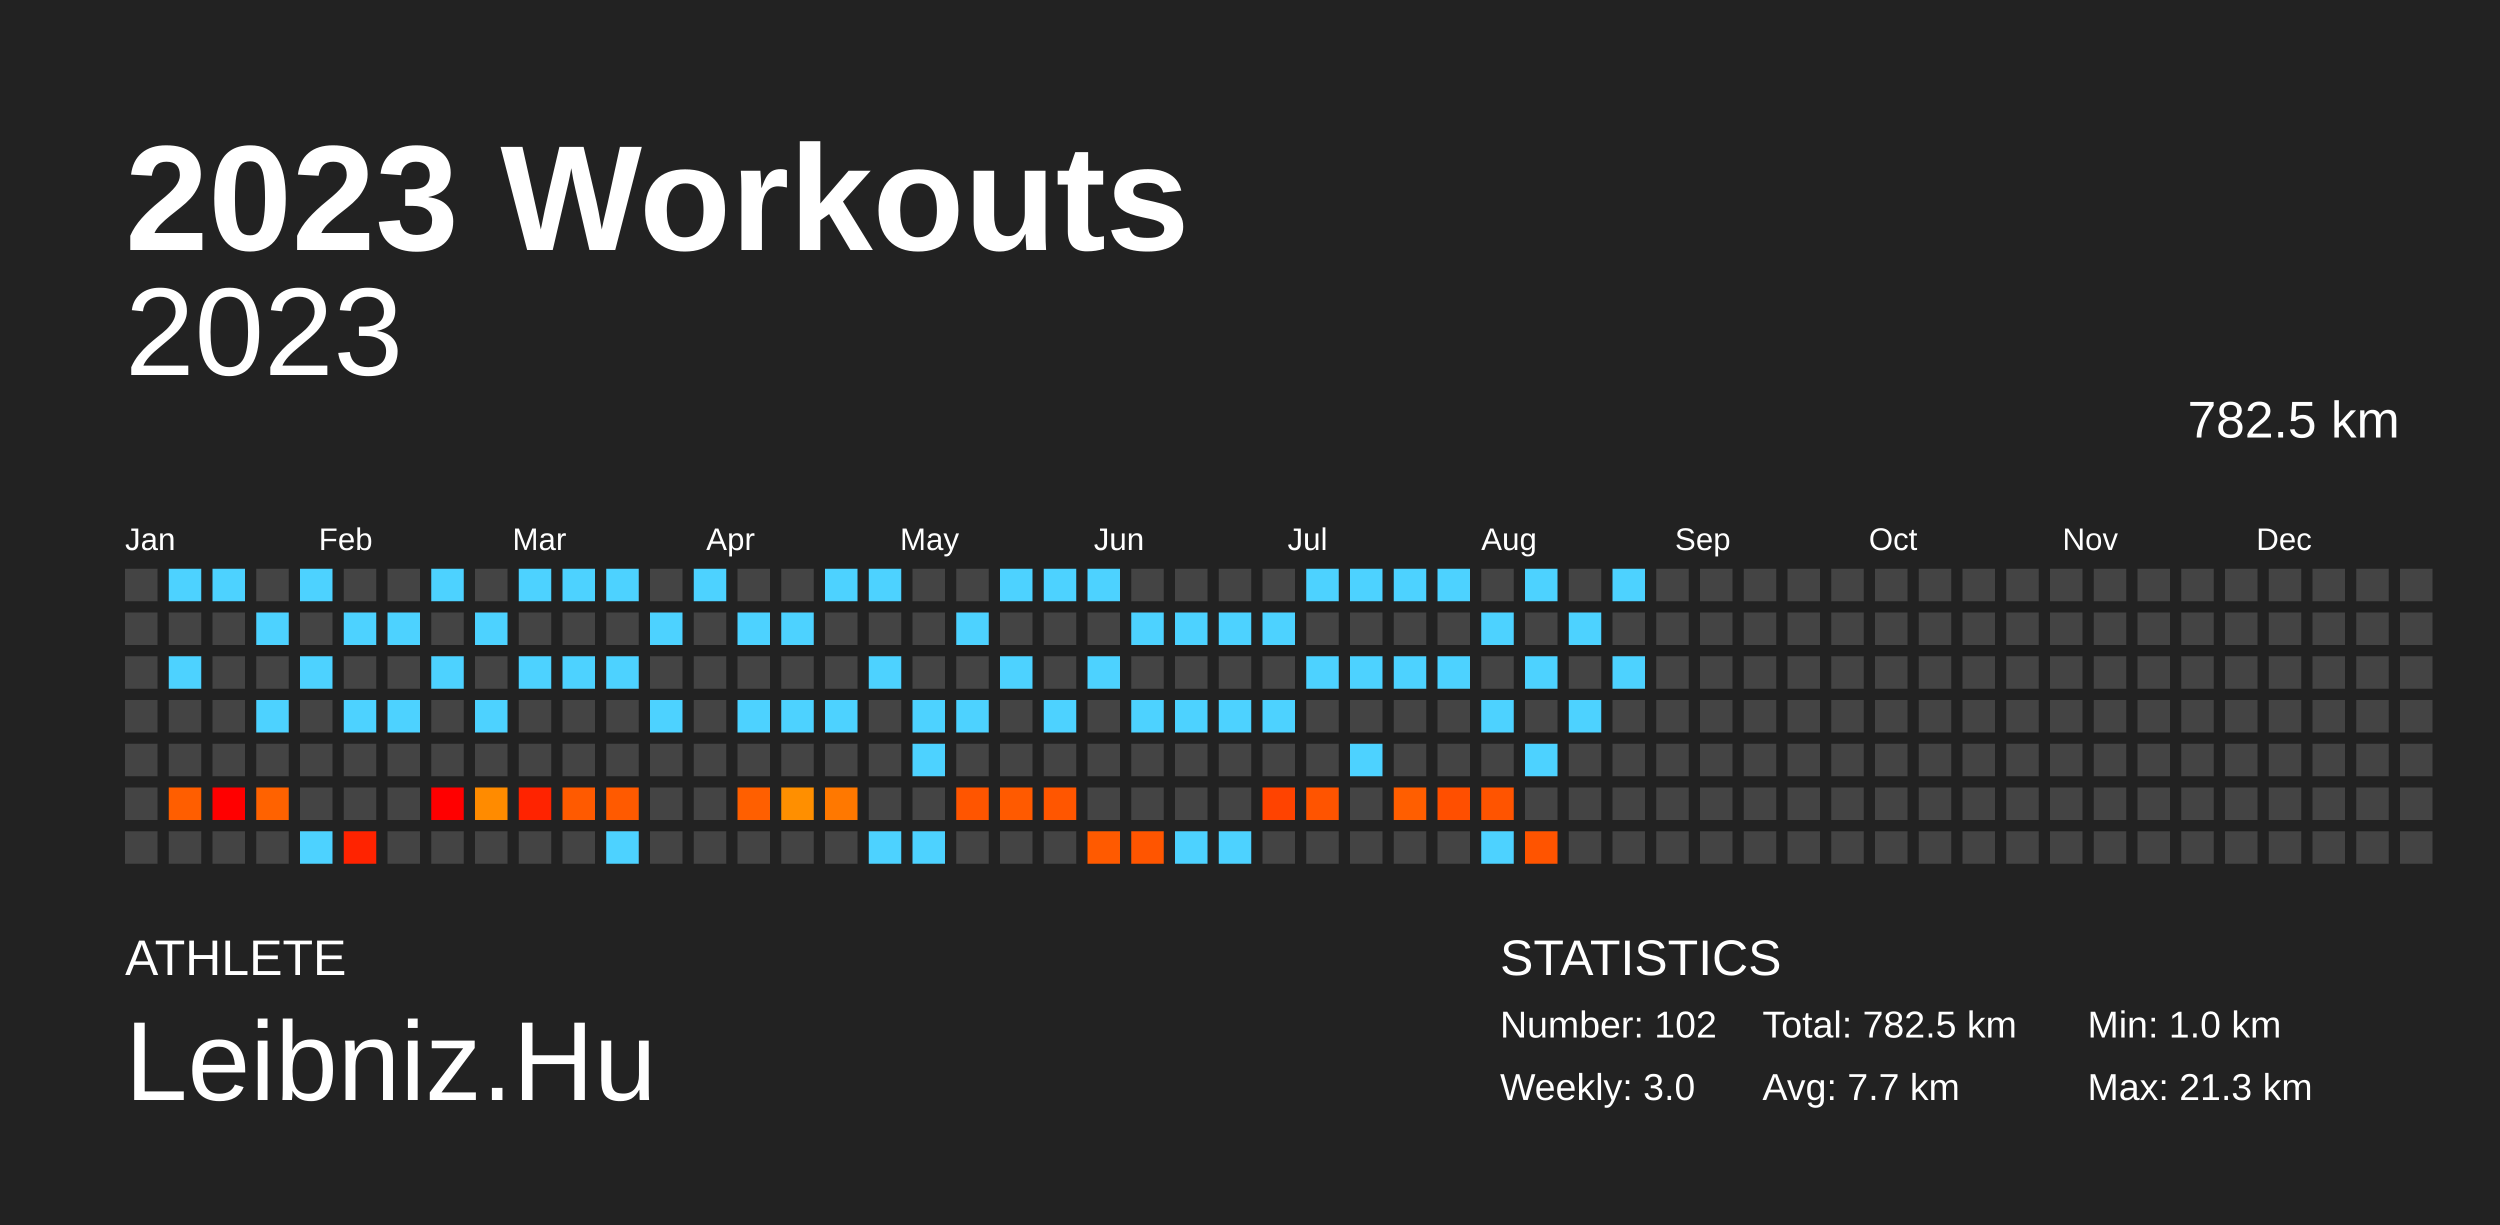
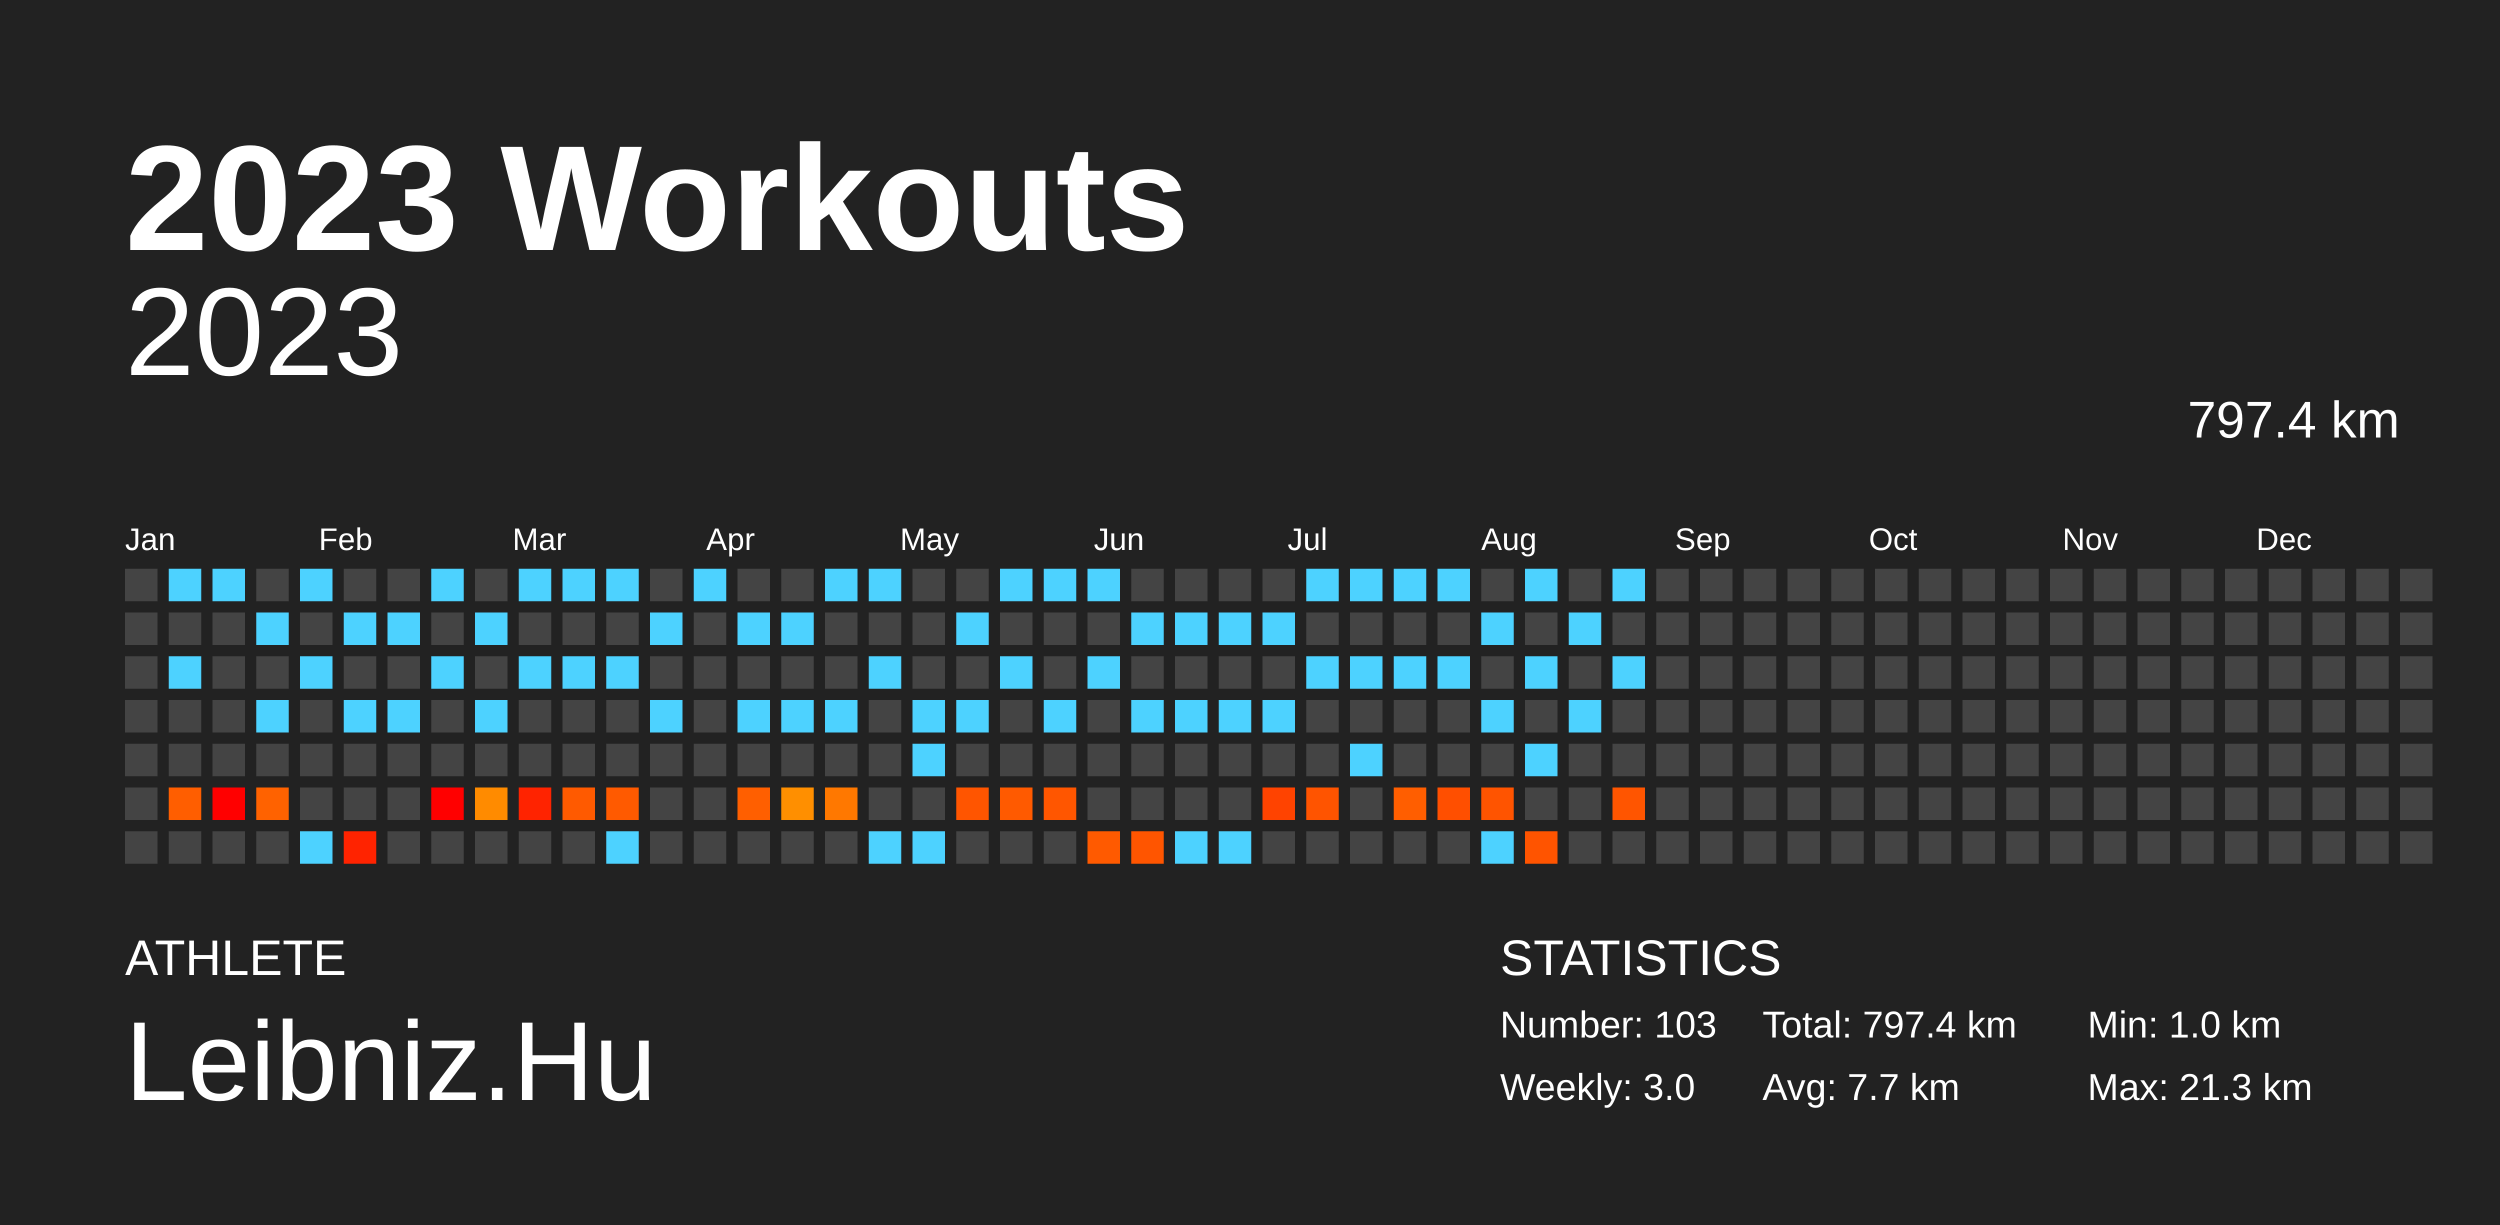
<svg xmlns="http://www.w3.org/2000/svg" baseProfile="full" height="98mm" version="1.1" viewBox="0,0,200,98" width="200mm">
  <defs />
  <rect fill="#222222" height="98" width="200" x="0" y="0" />
  <text fill="#FFFFFF" style="font-size:12px; font-family:Arial; font-weight:bold;" x="10" y="20">2023 Workouts</text>
  <text fill="#FFFFFF" style="font-size:4px; font-family:Arial" x="10" y="78">ATHLETE</text>
  <text fill="#FFFFFF" style="font-size:9px; font-family:Arial" x="10" y="88">Leibniz.Hu</text>
  <text fill="#FFFFFF" style="font-size:4px; font-family:Arial" x="120" y="78">STATISTICS</text>
-   <text fill="#FFFFFF" style="font-size:3px; font-family:Arial" x="120" y="83">Number: 102</text>
+   <text fill="#FFFFFF" style="font-size:3px; font-family:Arial" x="120" y="83">Number: 103</text>
  <text fill="#FFFFFF" style="font-size:3px; font-family:Arial" x="120" y="88">Weekly: 3.0</text>
-   <text fill="#FFFFFF" style="font-size:3px; font-family:Arial" x="141" y="83">Total: 782.5 km</text>
+   <text fill="#FFFFFF" style="font-size:3px; font-family:Arial" x="141" y="83">Total: 797.4 km</text>
  <text fill="#FFFFFF" style="font-size:3px; font-family:Arial" x="141" y="88">Avg: 7.7 km</text>
  <text fill="#FFFFFF" style="font-size:3px; font-family:Arial" x="167" y="83">Min: 1.0 km</text>
  <text fill="#FFFFFF" style="font-size:3px; font-family:Arial" x="167" y="88">Max: 21.3 km</text>
  <text alignment-baseline="hanging" fill="#FFFFFF" style="font-size:10.0px; font-family:Arial;" x="10" y="30">2023</text>
-   <text alignment-baseline="hanging" fill="#FFFFFF" style="font-size:4.125px; font-family:Arial;" x="175" y="35">782.5 km</text>
+   <text alignment-baseline="hanging" fill="#FFFFFF" style="font-size:4.125px; font-family:Arial;" x="175" y="35">797.4 km</text>
  <text fill="#FFFFFF" style="font-size:2.5px; font-family:Arial" x="10.0" y="44">Jan</text>
  <text fill="#FFFFFF" style="font-size:2.5px; font-family:Arial" x="25.5" y="44">Feb</text>
  <text fill="#FFFFFF" style="font-size:2.5px; font-family:Arial" x="41.0" y="44">Mar</text>
  <text fill="#FFFFFF" style="font-size:2.5px; font-family:Arial" x="56.5" y="44">Apr</text>
  <text fill="#FFFFFF" style="font-size:2.5px; font-family:Arial" x="72.0" y="44">May</text>
  <text fill="#FFFFFF" style="font-size:2.5px; font-family:Arial" x="87.5" y="44">Jun</text>
  <text fill="#FFFFFF" style="font-size:2.5px; font-family:Arial" x="103.0" y="44">Jul</text>
  <text fill="#FFFFFF" style="font-size:2.5px; font-family:Arial" x="118.5" y="44">Aug</text>
  <text fill="#FFFFFF" style="font-size:2.5px; font-family:Arial" x="134.0" y="44">Sep</text>
  <text fill="#FFFFFF" style="font-size:2.5px; font-family:Arial" x="149.5" y="44">Oct</text>
  <text fill="#FFFFFF" style="font-size:2.5px; font-family:Arial" x="165.0" y="44">Nov</text>
  <text fill="#FFFFFF" style="font-size:2.5px; font-family:Arial" x="180.5" y="44">Dec</text>
  <rect fill="#444444" height="2.6" width="2.6" x="10.0" y="45.5" />
  <rect fill="#444444" height="2.6" width="2.6" x="10.0" y="49.0" />
  <rect fill="#444444" height="2.6" width="2.6" x="10.0" y="52.5" />
  <rect fill="#444444" height="2.6" width="2.6" x="10.0" y="56.0" />
  <rect fill="#444444" height="2.6" width="2.6" x="10.0" y="59.5" />
  <rect fill="#444444" height="2.6" width="2.6" x="10.0" y="63.0" />
  <rect fill="#444444" height="2.6" width="2.6" x="10.0" y="66.5" />
  <rect fill="#4dd2ff" height="2.6" width="2.6" x="13.5" y="45.5" />
  <rect fill="#444444" height="2.6" width="2.6" x="13.5" y="49.0" />
  <rect fill="#4dd2ff" height="2.6" width="2.6" x="13.5" y="52.5" />
  <rect fill="#444444" height="2.6" width="2.6" x="13.5" y="56.0" />
  <rect fill="#444444" height="2.6" width="2.6" x="13.5" y="59.5" />
  <rect fill="#ff5e00" height="2.6" width="2.6" x="13.5" y="63.0" />
  <rect fill="#444444" height="2.6" width="2.6" x="13.5" y="66.5" />
  <rect fill="#4dd2ff" height="2.6" width="2.6" x="17.0" y="45.5" />
  <rect fill="#444444" height="2.6" width="2.6" x="17.0" y="49.0" />
  <rect fill="#444444" height="2.6" width="2.6" x="17.0" y="52.5" />
  <rect fill="#444444" height="2.6" width="2.6" x="17.0" y="56.0" />
  <rect fill="#444444" height="2.6" width="2.6" x="17.0" y="59.5" />
  <rect fill="red" height="2.6" width="2.6" x="17.0" y="63.0" />
  <rect fill="#444444" height="2.6" width="2.6" x="17.0" y="66.5" />
  <rect fill="#444444" height="2.6" width="2.6" x="20.5" y="45.5" />
  <rect fill="#4dd2ff" height="2.6" width="2.6" x="20.5" y="49.0" />
  <rect fill="#444444" height="2.6" width="2.6" x="20.5" y="52.5" />
  <rect fill="#4dd2ff" height="2.6" width="2.6" x="20.5" y="56.0" />
  <rect fill="#444444" height="2.6" width="2.6" x="20.5" y="59.5" />
  <rect fill="#ff6200" height="2.6" width="2.6" x="20.5" y="63.0" />
  <rect fill="#444444" height="2.6" width="2.6" x="20.5" y="66.5" />
  <rect fill="#4dd2ff" height="2.6" width="2.6" x="24.0" y="45.5" />
  <rect fill="#444444" height="2.6" width="2.6" x="24.0" y="49.0" />
  <rect fill="#4dd2ff" height="2.6" width="2.6" x="24.0" y="52.5" />
  <rect fill="#444444" height="2.6" width="2.6" x="24.0" y="56.0" />
  <rect fill="#444444" height="2.6" width="2.6" x="24.0" y="59.5" />
  <rect fill="#444444" height="2.6" width="2.6" x="24.0" y="63.0" />
  <rect fill="#4dd2ff" height="2.6" width="2.6" x="24.0" y="66.5" />
  <rect fill="#444444" height="2.6" width="2.6" x="27.5" y="45.5" />
  <rect fill="#4dd2ff" height="2.6" width="2.6" x="27.5" y="49.0" />
  <rect fill="#444444" height="2.6" width="2.6" x="27.5" y="52.5" />
  <rect fill="#4dd2ff" height="2.6" width="2.6" x="27.5" y="56.0" />
  <rect fill="#444444" height="2.6" width="2.6" x="27.5" y="59.5" />
  <rect fill="#444444" height="2.6" width="2.6" x="27.5" y="63.0" />
  <rect fill="#ff2300" height="2.6" width="2.6" x="27.5" y="66.5" />
  <rect fill="#444444" height="2.6" width="2.6" x="31.0" y="45.5" />
  <rect fill="#4dd2ff" height="2.6" width="2.6" x="31.0" y="49.0" />
  <rect fill="#444444" height="2.6" width="2.6" x="31.0" y="52.5" />
  <rect fill="#4dd2ff" height="2.6" width="2.6" x="31.0" y="56.0" />
  <rect fill="#444444" height="2.6" width="2.6" x="31.0" y="59.5" />
  <rect fill="#444444" height="2.6" width="2.6" x="31.0" y="63.0" />
  <rect fill="#444444" height="2.6" width="2.6" x="31.0" y="66.5" />
  <rect fill="#4dd2ff" height="2.6" width="2.6" x="34.5" y="45.5" />
  <rect fill="#444444" height="2.6" width="2.6" x="34.5" y="49.0" />
  <rect fill="#4dd2ff" height="2.6" width="2.6" x="34.5" y="52.5" />
  <rect fill="#444444" height="2.6" width="2.6" x="34.5" y="56.0" />
  <rect fill="#444444" height="2.6" width="2.6" x="34.5" y="59.5" />
  <rect fill="red" height="2.6" width="2.6" x="34.5" y="63.0" />
  <rect fill="#444444" height="2.6" width="2.6" x="34.5" y="66.5" />
  <rect fill="#444444" height="2.6" width="2.6" x="38.0" y="45.5" />
  <rect fill="#4dd2ff" height="2.6" width="2.6" x="38.0" y="49.0" />
  <rect fill="#444444" height="2.6" width="2.6" x="38.0" y="52.5" />
  <rect fill="#4dd2ff" height="2.6" width="2.6" x="38.0" y="56.0" />
  <rect fill="#444444" height="2.6" width="2.6" x="38.0" y="59.5" />
  <rect fill="#ff8b00" height="2.6" width="2.6" x="38.0" y="63.0" />
  <rect fill="#444444" height="2.6" width="2.6" x="38.0" y="66.5" />
  <rect fill="#4dd2ff" height="2.6" width="2.6" x="41.5" y="45.5" />
  <rect fill="#444444" height="2.6" width="2.6" x="41.5" y="49.0" />
  <rect fill="#4dd2ff" height="2.6" width="2.6" x="41.5" y="52.5" />
  <rect fill="#444444" height="2.6" width="2.6" x="41.5" y="56.0" />
  <rect fill="#444444" height="2.6" width="2.6" x="41.5" y="59.5" />
  <rect fill="#ff2300" height="2.6" width="2.6" x="41.5" y="63.0" />
  <rect fill="#444444" height="2.6" width="2.6" x="41.5" y="66.5" />
  <rect fill="#4dd2ff" height="2.6" width="2.6" x="45.0" y="45.5" />
  <rect fill="#444444" height="2.6" width="2.6" x="45.0" y="49.0" />
  <rect fill="#4dd2ff" height="2.6" width="2.6" x="45.0" y="52.5" />
  <rect fill="#444444" height="2.6" width="2.6" x="45.0" y="56.0" />
  <rect fill="#444444" height="2.6" width="2.6" x="45.0" y="59.5" />
  <rect fill="#ff5a00" height="2.6" width="2.6" x="45.0" y="63.0" />
  <rect fill="#444444" height="2.6" width="2.6" x="45.0" y="66.5" />
  <rect fill="#4dd2ff" height="2.6" width="2.6" x="48.5" y="45.5" />
  <rect fill="#444444" height="2.6" width="2.6" x="48.5" y="49.0" />
  <rect fill="#4dd2ff" height="2.6" width="2.6" x="48.5" y="52.5" />
  <rect fill="#444444" height="2.6" width="2.6" x="48.5" y="56.0" />
  <rect fill="#444444" height="2.6" width="2.6" x="48.5" y="59.5" />
  <rect fill="#ff5a00" height="2.6" width="2.6" x="48.5" y="63.0" />
  <rect fill="#4dd2ff" height="2.6" width="2.6" x="48.5" y="66.5" />
  <rect fill="#444444" height="2.6" width="2.6" x="52.0" y="45.5" />
  <rect fill="#4dd2ff" height="2.6" width="2.6" x="52.0" y="49.0" />
  <rect fill="#444444" height="2.6" width="2.6" x="52.0" y="52.5" />
  <rect fill="#4dd2ff" height="2.6" width="2.6" x="52.0" y="56.0" />
  <rect fill="#444444" height="2.6" width="2.6" x="52.0" y="59.5" />
  <rect fill="#444444" height="2.6" width="2.6" x="52.0" y="63.0" />
  <rect fill="#444444" height="2.6" width="2.6" x="52.0" y="66.5" />
  <rect fill="#4dd2ff" height="2.6" width="2.6" x="55.5" y="45.5" />
  <rect fill="#444444" height="2.6" width="2.6" x="55.5" y="49.0" />
  <rect fill="#444444" height="2.6" width="2.6" x="55.5" y="52.5" />
  <rect fill="#444444" height="2.6" width="2.6" x="55.5" y="56.0" />
  <rect fill="#444444" height="2.6" width="2.6" x="55.5" y="59.5" />
  <rect fill="#444444" height="2.6" width="2.6" x="55.5" y="63.0" />
  <rect fill="#444444" height="2.6" width="2.6" x="55.5" y="66.5" />
  <rect fill="#444444" height="2.6" width="2.6" x="59.0" y="45.5" />
  <rect fill="#4dd2ff" height="2.6" width="2.6" x="59.0" y="49.0" />
  <rect fill="#444444" height="2.6" width="2.6" x="59.0" y="52.5" />
  <rect fill="#4dd2ff" height="2.6" width="2.6" x="59.0" y="56.0" />
  <rect fill="#444444" height="2.6" width="2.6" x="59.0" y="59.5" />
  <rect fill="#ff5f00" height="2.6" width="2.6" x="59.0" y="63.0" />
  <rect fill="#444444" height="2.6" width="2.6" x="59.0" y="66.5" />
  <rect fill="#444444" height="2.6" width="2.6" x="62.5" y="45.5" />
  <rect fill="#4dd2ff" height="2.6" width="2.6" x="62.5" y="49.0" />
  <rect fill="#444444" height="2.6" width="2.6" x="62.5" y="52.5" />
  <rect fill="#4dd2ff" height="2.6" width="2.6" x="62.5" y="56.0" />
  <rect fill="#444444" height="2.6" width="2.6" x="62.5" y="59.5" />
  <rect fill="#ff8f00" height="2.6" width="2.6" x="62.5" y="63.0" />
  <rect fill="#444444" height="2.6" width="2.6" x="62.5" y="66.5" />
  <rect fill="#4dd2ff" height="2.6" width="2.6" x="66.0" y="45.5" />
  <rect fill="#444444" height="2.6" width="2.6" x="66.0" y="49.0" />
  <rect fill="#444444" height="2.6" width="2.6" x="66.0" y="52.5" />
  <rect fill="#4dd2ff" height="2.6" width="2.6" x="66.0" y="56.0" />
  <rect fill="#444444" height="2.6" width="2.6" x="66.0" y="59.5" />
  <rect fill="#ff7800" height="2.6" width="2.6" x="66.0" y="63.0" />
  <rect fill="#444444" height="2.6" width="2.6" x="66.0" y="66.5" />
  <rect fill="#4dd2ff" height="2.6" width="2.6" x="69.5" y="45.5" />
  <rect fill="#444444" height="2.6" width="2.6" x="69.5" y="49.0" />
  <rect fill="#4dd2ff" height="2.6" width="2.6" x="69.5" y="52.5" />
  <rect fill="#444444" height="2.6" width="2.6" x="69.5" y="56.0" />
  <rect fill="#444444" height="2.6" width="2.6" x="69.5" y="59.5" />
  <rect fill="#444444" height="2.6" width="2.6" x="69.5" y="63.0" />
  <rect fill="#4dd2ff" height="2.6" width="2.6" x="69.5" y="66.5" />
  <rect fill="#444444" height="2.6" width="2.6" x="73.0" y="45.5" />
  <rect fill="#444444" height="2.6" width="2.6" x="73.0" y="49.0" />
  <rect fill="#444444" height="2.6" width="2.6" x="73.0" y="52.5" />
  <rect fill="#4dd2ff" height="2.6" width="2.6" x="73.0" y="56.0" />
  <rect fill="#4dd2ff" height="2.6" width="2.6" x="73.0" y="59.5" />
  <rect fill="#444444" height="2.6" width="2.6" x="73.0" y="63.0" />
  <rect fill="#4dd2ff" height="2.6" width="2.6" x="73.0" y="66.5" />
  <rect fill="#444444" height="2.6" width="2.6" x="76.5" y="45.5" />
  <rect fill="#4dd2ff" height="2.6" width="2.6" x="76.5" y="49.0" />
  <rect fill="#444444" height="2.6" width="2.6" x="76.5" y="52.5" />
  <rect fill="#4dd2ff" height="2.6" width="2.6" x="76.5" y="56.0" />
  <rect fill="#444444" height="2.6" width="2.6" x="76.5" y="59.5" />
  <rect fill="#ff5500" height="2.6" width="2.6" x="76.5" y="63.0" />
  <rect fill="#444444" height="2.6" width="2.6" x="76.5" y="66.5" />
  <rect fill="#4dd2ff" height="2.6" width="2.6" x="80.0" y="45.5" />
  <rect fill="#444444" height="2.6" width="2.6" x="80.0" y="49.0" />
  <rect fill="#4dd2ff" height="2.6" width="2.6" x="80.0" y="52.5" />
  <rect fill="#444444" height="2.6" width="2.6" x="80.0" y="56.0" />
  <rect fill="#444444" height="2.6" width="2.6" x="80.0" y="59.5" />
  <rect fill="#ff5a00" height="2.6" width="2.6" x="80.0" y="63.0" />
  <rect fill="#444444" height="2.6" width="2.6" x="80.0" y="66.5" />
  <rect fill="#4dd2ff" height="2.6" width="2.6" x="83.5" y="45.5" />
  <rect fill="#444444" height="2.6" width="2.6" x="83.5" y="49.0" />
  <rect fill="#444444" height="2.6" width="2.6" x="83.5" y="52.5" />
  <rect fill="#4dd2ff" height="2.6" width="2.6" x="83.5" y="56.0" />
  <rect fill="#444444" height="2.6" width="2.6" x="83.5" y="59.5" />
  <rect fill="#ff5600" height="2.6" width="2.6" x="83.5" y="63.0" />
  <rect fill="#444444" height="2.6" width="2.6" x="83.5" y="66.5" />
  <rect fill="#4dd2ff" height="2.6" width="2.6" x="87.0" y="45.5" />
  <rect fill="#444444" height="2.6" width="2.6" x="87.0" y="49.0" />
  <rect fill="#4dd2ff" height="2.6" width="2.6" x="87.0" y="52.5" />
  <rect fill="#444444" height="2.6" width="2.6" x="87.0" y="56.0" />
  <rect fill="#444444" height="2.6" width="2.6" x="87.0" y="59.5" />
  <rect fill="#444444" height="2.6" width="2.6" x="87.0" y="63.0" />
  <rect fill="#ff5a00" height="2.6" width="2.6" x="87.0" y="66.5" />
  <rect fill="#444444" height="2.6" width="2.6" x="90.5" y="45.5" />
  <rect fill="#4dd2ff" height="2.6" width="2.6" x="90.5" y="49.0" />
  <rect fill="#444444" height="2.6" width="2.6" x="90.5" y="52.5" />
  <rect fill="#4dd2ff" height="2.6" width="2.6" x="90.5" y="56.0" />
  <rect fill="#444444" height="2.6" width="2.6" x="90.5" y="59.5" />
  <rect fill="#444444" height="2.6" width="2.6" x="90.5" y="63.0" />
  <rect fill="#ff5500" height="2.6" width="2.6" x="90.5" y="66.5" />
  <rect fill="#444444" height="2.6" width="2.6" x="94.0" y="45.5" />
  <rect fill="#4dd2ff" height="2.6" width="2.6" x="94.0" y="49.0" />
  <rect fill="#444444" height="2.6" width="2.6" x="94.0" y="52.5" />
  <rect fill="#4dd2ff" height="2.6" width="2.6" x="94.0" y="56.0" />
  <rect fill="#444444" height="2.6" width="2.6" x="94.0" y="59.5" />
  <rect fill="#444444" height="2.6" width="2.6" x="94.0" y="63.0" />
  <rect fill="#4dd2ff" height="2.6" width="2.6" x="94.0" y="66.5" />
  <rect fill="#444444" height="2.6" width="2.6" x="97.5" y="45.5" />
  <rect fill="#4dd2ff" height="2.6" width="2.6" x="97.5" y="49.0" />
  <rect fill="#444444" height="2.6" width="2.6" x="97.5" y="52.5" />
  <rect fill="#4dd2ff" height="2.6" width="2.6" x="97.5" y="56.0" />
  <rect fill="#444444" height="2.6" width="2.6" x="97.5" y="59.5" />
  <rect fill="#444444" height="2.6" width="2.6" x="97.5" y="63.0" />
  <rect fill="#4dd2ff" height="2.6" width="2.6" x="97.5" y="66.5" />
  <rect fill="#444444" height="2.6" width="2.6" x="101.0" y="45.5" />
  <rect fill="#4dd2ff" height="2.6" width="2.6" x="101.0" y="49.0" />
  <rect fill="#444444" height="2.6" width="2.6" x="101.0" y="52.5" />
  <rect fill="#4dd2ff" height="2.6" width="2.6" x="101.0" y="56.0" />
  <rect fill="#444444" height="2.6" width="2.6" x="101.0" y="59.5" />
  <rect fill="#ff4300" height="2.6" width="2.6" x="101.0" y="63.0" />
  <rect fill="#444444" height="2.6" width="2.6" x="101.0" y="66.5" />
  <rect fill="#4dd2ff" height="2.6" width="2.6" x="104.5" y="45.5" />
  <rect fill="#444444" height="2.6" width="2.6" x="104.5" y="49.0" />
  <rect fill="#4dd2ff" height="2.6" width="2.6" x="104.5" y="52.5" />
  <rect fill="#444444" height="2.6" width="2.6" x="104.5" y="56.0" />
  <rect fill="#444444" height="2.6" width="2.6" x="104.5" y="59.5" />
  <rect fill="#ff5400" height="2.6" width="2.6" x="104.5" y="63.0" />
  <rect fill="#444444" height="2.6" width="2.6" x="104.5" y="66.5" />
  <rect fill="#4dd2ff" height="2.6" width="2.6" x="108.0" y="45.5" />
  <rect fill="#444444" height="2.6" width="2.6" x="108.0" y="49.0" />
  <rect fill="#4dd2ff" height="2.6" width="2.6" x="108.0" y="52.5" />
  <rect fill="#444444" height="2.6" width="2.6" x="108.0" y="56.0" />
  <rect fill="#4dd2ff" height="2.6" width="2.6" x="108.0" y="59.5" />
  <rect fill="#444444" height="2.6" width="2.6" x="108.0" y="63.0" />
  <rect fill="#444444" height="2.6" width="2.6" x="108.0" y="66.5" />
  <rect fill="#4dd2ff" height="2.6" width="2.6" x="111.5" y="45.5" />
  <rect fill="#444444" height="2.6" width="2.6" x="111.5" y="49.0" />
  <rect fill="#4dd2ff" height="2.6" width="2.6" x="111.5" y="52.5" />
  <rect fill="#444444" height="2.6" width="2.6" x="111.5" y="56.0" />
  <rect fill="#444444" height="2.6" width="2.6" x="111.5" y="59.5" />
  <rect fill="#ff5e00" height="2.6" width="2.6" x="111.5" y="63.0" />
  <rect fill="#444444" height="2.6" width="2.6" x="111.5" y="66.5" />
  <rect fill="#4dd2ff" height="2.6" width="2.6" x="115.0" y="45.5" />
  <rect fill="#444444" height="2.6" width="2.6" x="115.0" y="49.0" />
  <rect fill="#4dd2ff" height="2.6" width="2.6" x="115.0" y="52.5" />
  <rect fill="#444444" height="2.6" width="2.6" x="115.0" y="56.0" />
  <rect fill="#444444" height="2.6" width="2.6" x="115.0" y="59.5" />
  <rect fill="#ff4f00" height="2.6" width="2.6" x="115.0" y="63.0" />
  <rect fill="#444444" height="2.6" width="2.6" x="115.0" y="66.5" />
  <rect fill="#444444" height="2.6" width="2.6" x="118.5" y="45.5" />
  <rect fill="#4dd2ff" height="2.6" width="2.6" x="118.5" y="49.0" />
  <rect fill="#444444" height="2.6" width="2.6" x="118.5" y="52.5" />
  <rect fill="#4dd2ff" height="2.6" width="2.6" x="118.5" y="56.0" />
  <rect fill="#444444" height="2.6" width="2.6" x="118.5" y="59.5" />
  <rect fill="#ff5400" height="2.6" width="2.6" x="118.5" y="63.0" />
  <rect fill="#4dd2ff" height="2.6" width="2.6" x="118.5" y="66.5" />
  <rect fill="#4dd2ff" height="2.6" width="2.6" x="122.0" y="45.5" />
  <rect fill="#444444" height="2.6" width="2.6" x="122.0" y="49.0" />
  <rect fill="#4dd2ff" height="2.6" width="2.6" x="122.0" y="52.5" />
  <rect fill="#444444" height="2.6" width="2.6" x="122.0" y="56.0" />
  <rect fill="#4dd2ff" height="2.6" width="2.6" x="122.0" y="59.5" />
  <rect fill="#444444" height="2.6" width="2.6" x="122.0" y="63.0" />
  <rect fill="#ff5400" height="2.6" width="2.6" x="122.0" y="66.5" />
  <rect fill="#444444" height="2.6" width="2.6" x="125.5" y="45.5" />
  <rect fill="#4dd2ff" height="2.6" width="2.6" x="125.5" y="49.0" />
  <rect fill="#444444" height="2.6" width="2.6" x="125.5" y="52.5" />
  <rect fill="#4dd2ff" height="2.6" width="2.6" x="125.5" y="56.0" />
  <rect fill="#444444" height="2.6" width="2.6" x="125.5" y="59.5" />
  <rect fill="#444444" height="2.6" width="2.6" x="125.5" y="63.0" />
  <rect fill="#444444" height="2.6" width="2.6" x="125.5" y="66.5" />
  <rect fill="#4dd2ff" height="2.6" width="2.6" x="129.0" y="45.5" />
  <rect fill="#444444" height="2.6" width="2.6" x="129.0" y="49.0" />
  <rect fill="#4dd2ff" height="2.6" width="2.6" x="129.0" y="52.5" />
  <rect fill="#444444" height="2.6" width="2.6" x="129.0" y="56.0" />
  <rect fill="#444444" height="2.6" width="2.6" x="129.0" y="59.5" />
-   <rect fill="#444444" height="2.6" width="2.6" x="129.0" y="63.0" />
+   <rect fill="#ff5500" height="2.6" width="2.6" x="129.0" y="63.0" />
  <rect fill="#444444" height="2.6" width="2.6" x="129.0" y="66.5" />
  <rect fill="#444444" height="2.6" width="2.6" x="132.5" y="45.5" />
  <rect fill="#444444" height="2.6" width="2.6" x="132.5" y="49.0" />
  <rect fill="#444444" height="2.6" width="2.6" x="132.5" y="52.5" />
  <rect fill="#444444" height="2.6" width="2.6" x="132.5" y="56.0" />
  <rect fill="#444444" height="2.6" width="2.6" x="132.5" y="59.5" />
  <rect fill="#444444" height="2.6" width="2.6" x="132.5" y="63.0" />
  <rect fill="#444444" height="2.6" width="2.6" x="132.5" y="66.5" />
  <rect fill="#444444" height="2.6" width="2.6" x="136.0" y="45.5" />
  <rect fill="#444444" height="2.6" width="2.6" x="136.0" y="49.0" />
  <rect fill="#444444" height="2.6" width="2.6" x="136.0" y="52.5" />
  <rect fill="#444444" height="2.6" width="2.6" x="136.0" y="56.0" />
  <rect fill="#444444" height="2.6" width="2.6" x="136.0" y="59.5" />
  <rect fill="#444444" height="2.6" width="2.6" x="136.0" y="63.0" />
  <rect fill="#444444" height="2.6" width="2.6" x="136.0" y="66.5" />
  <rect fill="#444444" height="2.6" width="2.6" x="139.5" y="45.5" />
  <rect fill="#444444" height="2.6" width="2.6" x="139.5" y="49.0" />
  <rect fill="#444444" height="2.6" width="2.6" x="139.5" y="52.5" />
  <rect fill="#444444" height="2.6" width="2.6" x="139.5" y="56.0" />
  <rect fill="#444444" height="2.6" width="2.6" x="139.5" y="59.5" />
  <rect fill="#444444" height="2.6" width="2.6" x="139.5" y="63.0" />
  <rect fill="#444444" height="2.6" width="2.6" x="139.5" y="66.5" />
  <rect fill="#444444" height="2.6" width="2.6" x="143.0" y="45.5" />
  <rect fill="#444444" height="2.6" width="2.6" x="143.0" y="49.0" />
  <rect fill="#444444" height="2.6" width="2.6" x="143.0" y="52.5" />
  <rect fill="#444444" height="2.6" width="2.6" x="143.0" y="56.0" />
  <rect fill="#444444" height="2.6" width="2.6" x="143.0" y="59.5" />
  <rect fill="#444444" height="2.6" width="2.6" x="143.0" y="63.0" />
  <rect fill="#444444" height="2.6" width="2.6" x="143.0" y="66.5" />
  <rect fill="#444444" height="2.6" width="2.6" x="146.5" y="45.5" />
  <rect fill="#444444" height="2.6" width="2.6" x="146.5" y="49.0" />
  <rect fill="#444444" height="2.6" width="2.6" x="146.5" y="52.5" />
  <rect fill="#444444" height="2.6" width="2.6" x="146.5" y="56.0" />
  <rect fill="#444444" height="2.6" width="2.6" x="146.5" y="59.5" />
  <rect fill="#444444" height="2.6" width="2.6" x="146.5" y="63.0" />
  <rect fill="#444444" height="2.6" width="2.6" x="146.5" y="66.5" />
  <rect fill="#444444" height="2.6" width="2.6" x="150.0" y="45.5" />
  <rect fill="#444444" height="2.6" width="2.6" x="150.0" y="49.0" />
  <rect fill="#444444" height="2.6" width="2.6" x="150.0" y="52.5" />
  <rect fill="#444444" height="2.6" width="2.6" x="150.0" y="56.0" />
  <rect fill="#444444" height="2.6" width="2.6" x="150.0" y="59.5" />
  <rect fill="#444444" height="2.6" width="2.6" x="150.0" y="63.0" />
  <rect fill="#444444" height="2.6" width="2.6" x="150.0" y="66.5" />
  <rect fill="#444444" height="2.6" width="2.6" x="153.5" y="45.5" />
  <rect fill="#444444" height="2.6" width="2.6" x="153.5" y="49.0" />
  <rect fill="#444444" height="2.6" width="2.6" x="153.5" y="52.5" />
  <rect fill="#444444" height="2.6" width="2.6" x="153.5" y="56.0" />
  <rect fill="#444444" height="2.6" width="2.6" x="153.5" y="59.5" />
  <rect fill="#444444" height="2.6" width="2.6" x="153.5" y="63.0" />
  <rect fill="#444444" height="2.6" width="2.6" x="153.5" y="66.5" />
  <rect fill="#444444" height="2.6" width="2.6" x="157.0" y="45.5" />
  <rect fill="#444444" height="2.6" width="2.6" x="157.0" y="49.0" />
  <rect fill="#444444" height="2.6" width="2.6" x="157.0" y="52.5" />
  <rect fill="#444444" height="2.6" width="2.6" x="157.0" y="56.0" />
  <rect fill="#444444" height="2.6" width="2.6" x="157.0" y="59.5" />
  <rect fill="#444444" height="2.6" width="2.6" x="157.0" y="63.0" />
  <rect fill="#444444" height="2.6" width="2.6" x="157.0" y="66.5" />
  <rect fill="#444444" height="2.6" width="2.6" x="160.5" y="45.5" />
  <rect fill="#444444" height="2.6" width="2.6" x="160.5" y="49.0" />
  <rect fill="#444444" height="2.6" width="2.6" x="160.5" y="52.5" />
  <rect fill="#444444" height="2.6" width="2.6" x="160.5" y="56.0" />
  <rect fill="#444444" height="2.6" width="2.6" x="160.5" y="59.5" />
  <rect fill="#444444" height="2.6" width="2.6" x="160.5" y="63.0" />
  <rect fill="#444444" height="2.6" width="2.6" x="160.5" y="66.5" />
  <rect fill="#444444" height="2.6" width="2.6" x="164.0" y="45.5" />
  <rect fill="#444444" height="2.6" width="2.6" x="164.0" y="49.0" />
  <rect fill="#444444" height="2.6" width="2.6" x="164.0" y="52.5" />
  <rect fill="#444444" height="2.6" width="2.6" x="164.0" y="56.0" />
  <rect fill="#444444" height="2.6" width="2.6" x="164.0" y="59.5" />
  <rect fill="#444444" height="2.6" width="2.6" x="164.0" y="63.0" />
  <rect fill="#444444" height="2.6" width="2.6" x="164.0" y="66.5" />
  <rect fill="#444444" height="2.6" width="2.6" x="167.5" y="45.5" />
  <rect fill="#444444" height="2.6" width="2.6" x="167.5" y="49.0" />
  <rect fill="#444444" height="2.6" width="2.6" x="167.5" y="52.5" />
  <rect fill="#444444" height="2.6" width="2.6" x="167.5" y="56.0" />
  <rect fill="#444444" height="2.6" width="2.6" x="167.5" y="59.5" />
  <rect fill="#444444" height="2.6" width="2.6" x="167.5" y="63.0" />
  <rect fill="#444444" height="2.6" width="2.6" x="167.5" y="66.5" />
  <rect fill="#444444" height="2.6" width="2.6" x="171.0" y="45.5" />
  <rect fill="#444444" height="2.6" width="2.6" x="171.0" y="49.0" />
  <rect fill="#444444" height="2.6" width="2.6" x="171.0" y="52.5" />
  <rect fill="#444444" height="2.6" width="2.6" x="171.0" y="56.0" />
  <rect fill="#444444" height="2.6" width="2.6" x="171.0" y="59.5" />
  <rect fill="#444444" height="2.6" width="2.6" x="171.0" y="63.0" />
  <rect fill="#444444" height="2.6" width="2.6" x="171.0" y="66.5" />
  <rect fill="#444444" height="2.6" width="2.6" x="174.5" y="45.5" />
  <rect fill="#444444" height="2.6" width="2.6" x="174.5" y="49.0" />
  <rect fill="#444444" height="2.6" width="2.6" x="174.5" y="52.5" />
  <rect fill="#444444" height="2.6" width="2.6" x="174.5" y="56.0" />
  <rect fill="#444444" height="2.6" width="2.6" x="174.5" y="59.5" />
  <rect fill="#444444" height="2.6" width="2.6" x="174.5" y="63.0" />
  <rect fill="#444444" height="2.6" width="2.6" x="174.5" y="66.5" />
  <rect fill="#444444" height="2.6" width="2.6" x="178.0" y="45.5" />
  <rect fill="#444444" height="2.6" width="2.6" x="178.0" y="49.0" />
  <rect fill="#444444" height="2.6" width="2.6" x="178.0" y="52.5" />
  <rect fill="#444444" height="2.6" width="2.6" x="178.0" y="56.0" />
  <rect fill="#444444" height="2.6" width="2.6" x="178.0" y="59.5" />
  <rect fill="#444444" height="2.6" width="2.6" x="178.0" y="63.0" />
  <rect fill="#444444" height="2.6" width="2.6" x="178.0" y="66.5" />
  <rect fill="#444444" height="2.6" width="2.6" x="181.5" y="45.5" />
  <rect fill="#444444" height="2.6" width="2.6" x="181.5" y="49.0" />
  <rect fill="#444444" height="2.6" width="2.6" x="181.5" y="52.5" />
  <rect fill="#444444" height="2.6" width="2.6" x="181.5" y="56.0" />
  <rect fill="#444444" height="2.6" width="2.6" x="181.5" y="59.5" />
  <rect fill="#444444" height="2.6" width="2.6" x="181.5" y="63.0" />
  <rect fill="#444444" height="2.6" width="2.6" x="181.5" y="66.5" />
  <rect fill="#444444" height="2.6" width="2.6" x="185.0" y="45.5" />
  <rect fill="#444444" height="2.6" width="2.6" x="185.0" y="49.0" />
  <rect fill="#444444" height="2.6" width="2.6" x="185.0" y="52.5" />
  <rect fill="#444444" height="2.6" width="2.6" x="185.0" y="56.0" />
  <rect fill="#444444" height="2.6" width="2.6" x="185.0" y="59.5" />
  <rect fill="#444444" height="2.6" width="2.6" x="185.0" y="63.0" />
  <rect fill="#444444" height="2.6" width="2.6" x="185.0" y="66.5" />
  <rect fill="#444444" height="2.6" width="2.6" x="188.5" y="45.5" />
  <rect fill="#444444" height="2.6" width="2.6" x="188.5" y="49.0" />
  <rect fill="#444444" height="2.6" width="2.6" x="188.5" y="52.5" />
  <rect fill="#444444" height="2.6" width="2.6" x="188.5" y="56.0" />
  <rect fill="#444444" height="2.6" width="2.6" x="188.5" y="59.5" />
  <rect fill="#444444" height="2.6" width="2.6" x="188.5" y="63.0" />
  <rect fill="#444444" height="2.6" width="2.6" x="188.5" y="66.5" />
  <rect fill="#444444" height="2.6" width="2.6" x="192.0" y="45.5" />
  <rect fill="#444444" height="2.6" width="2.6" x="192.0" y="49.0" />
  <rect fill="#444444" height="2.6" width="2.6" x="192.0" y="52.5" />
  <rect fill="#444444" height="2.6" width="2.6" x="192.0" y="56.0" />
  <rect fill="#444444" height="2.6" width="2.6" x="192.0" y="59.5" />
  <rect fill="#444444" height="2.6" width="2.6" x="192.0" y="63.0" />
  <rect fill="#444444" height="2.6" width="2.6" x="192.0" y="66.5" />
</svg>
